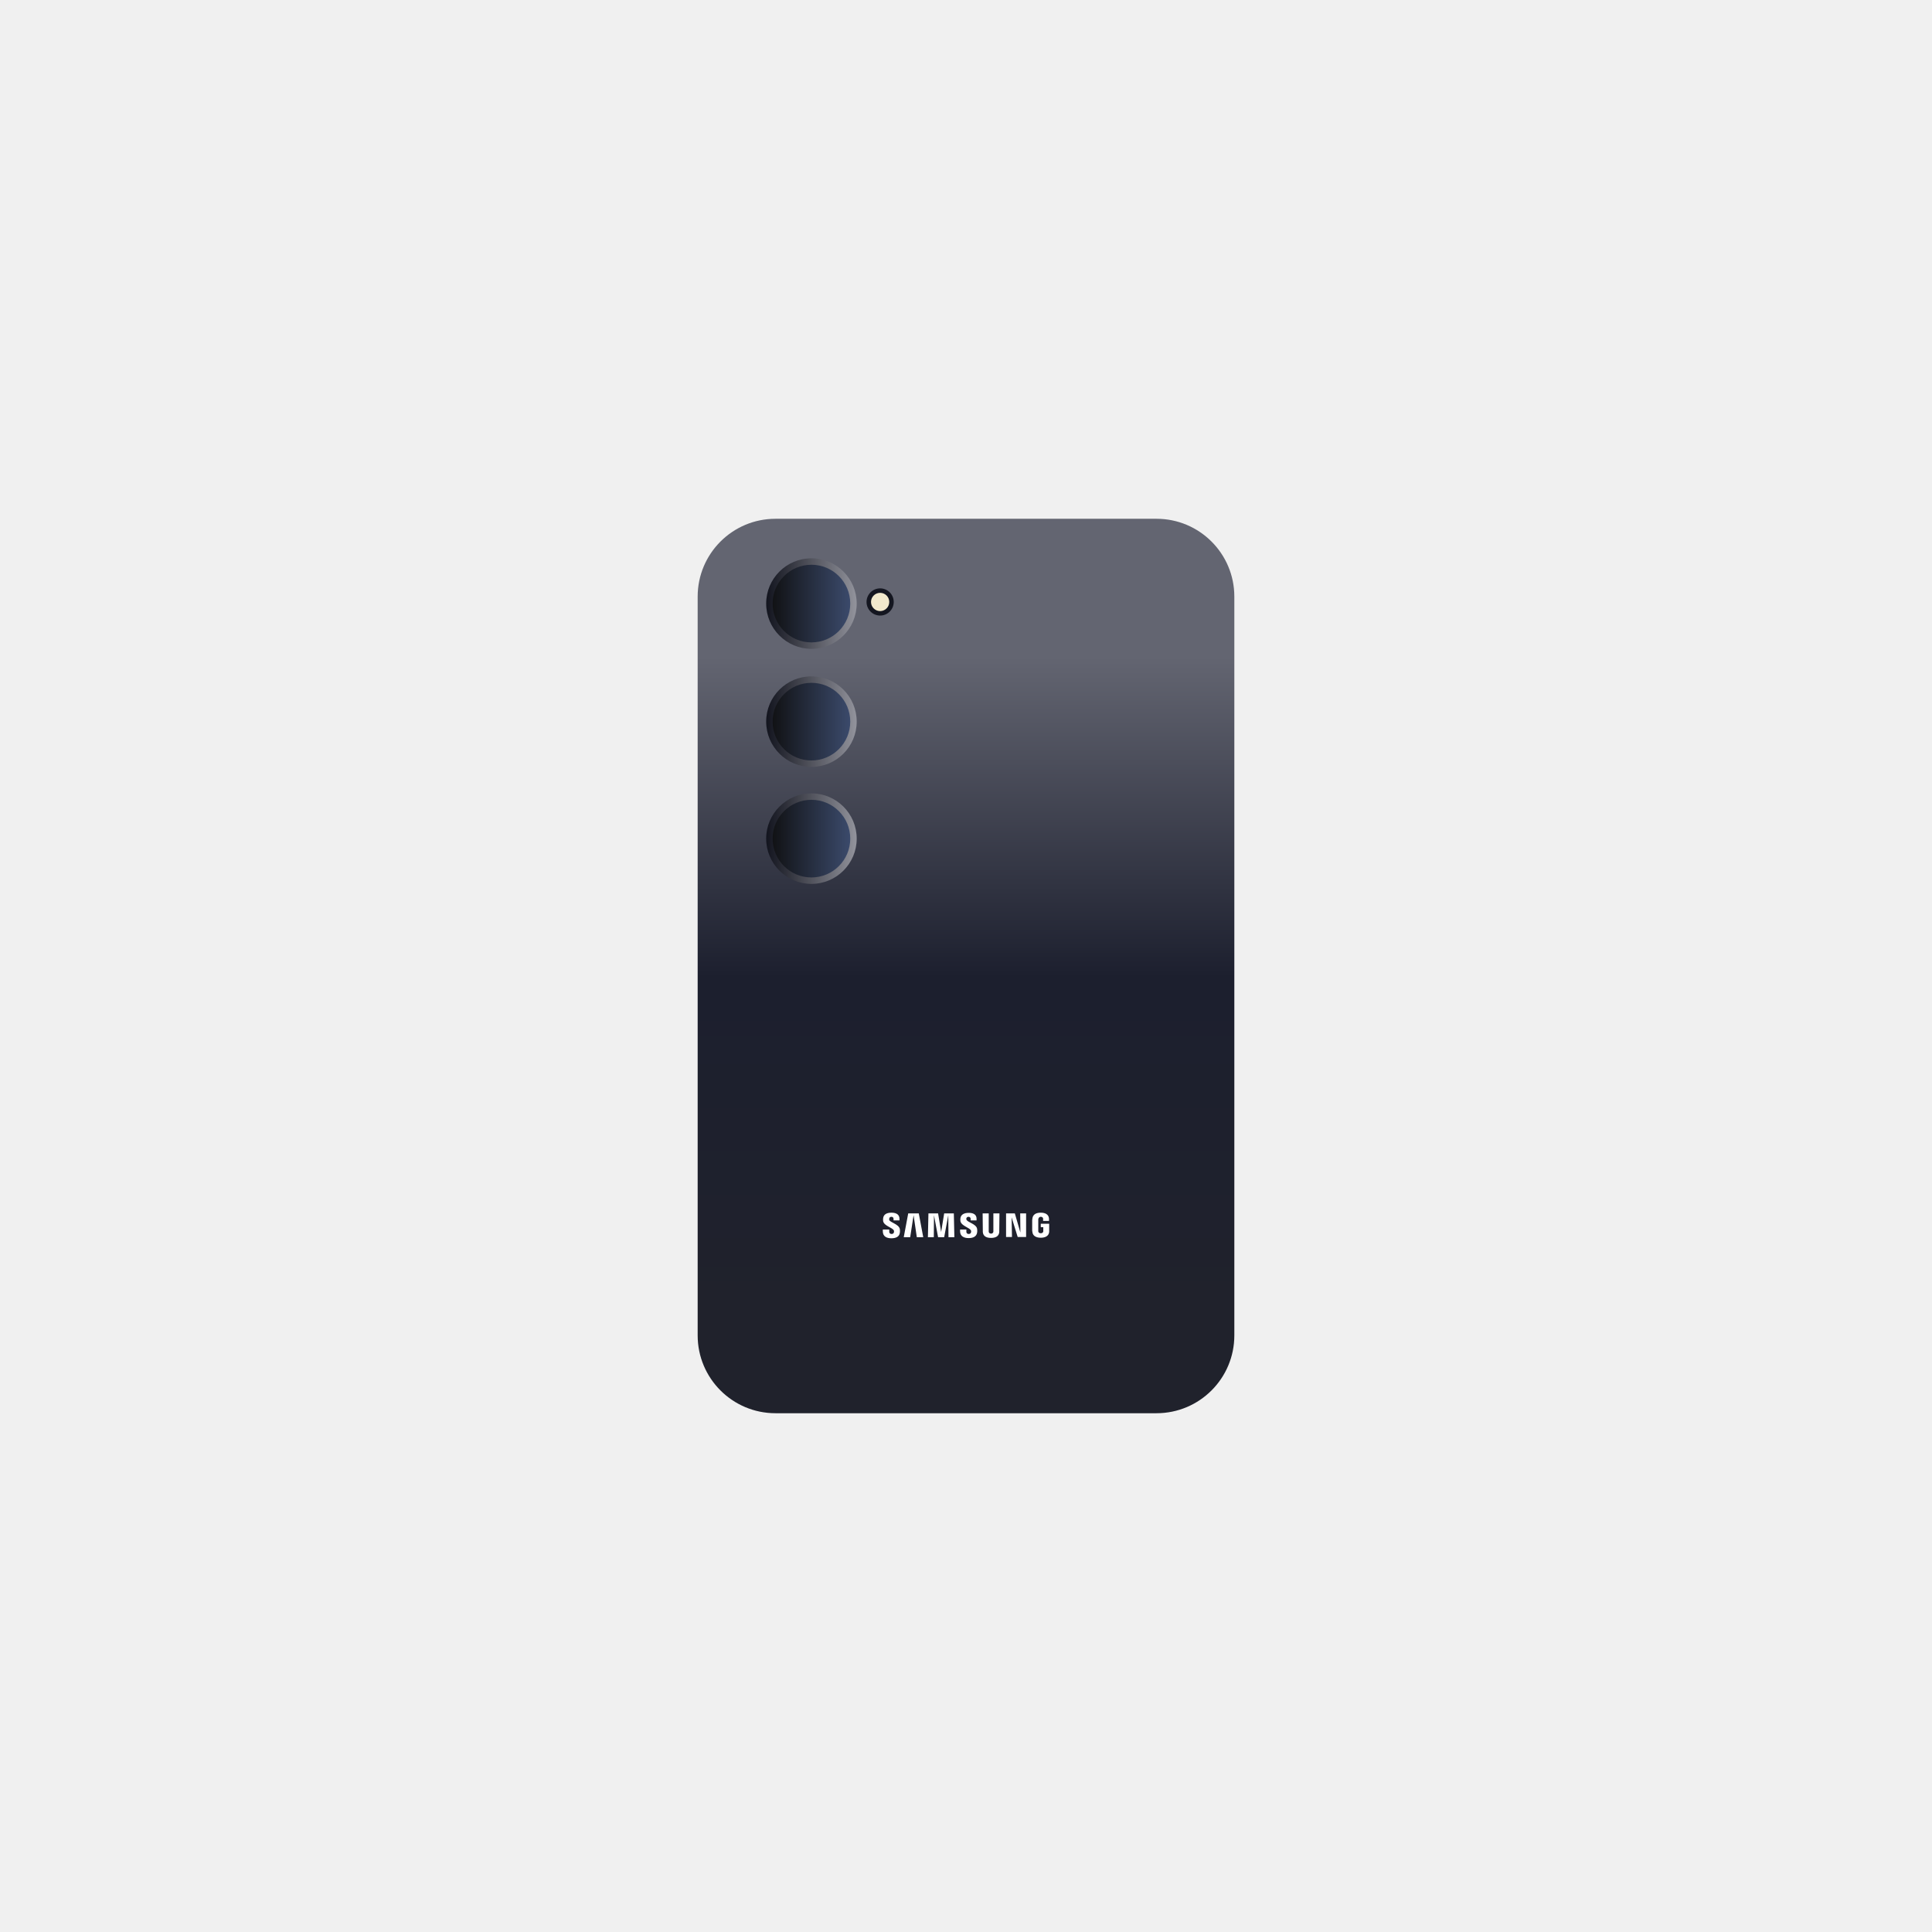
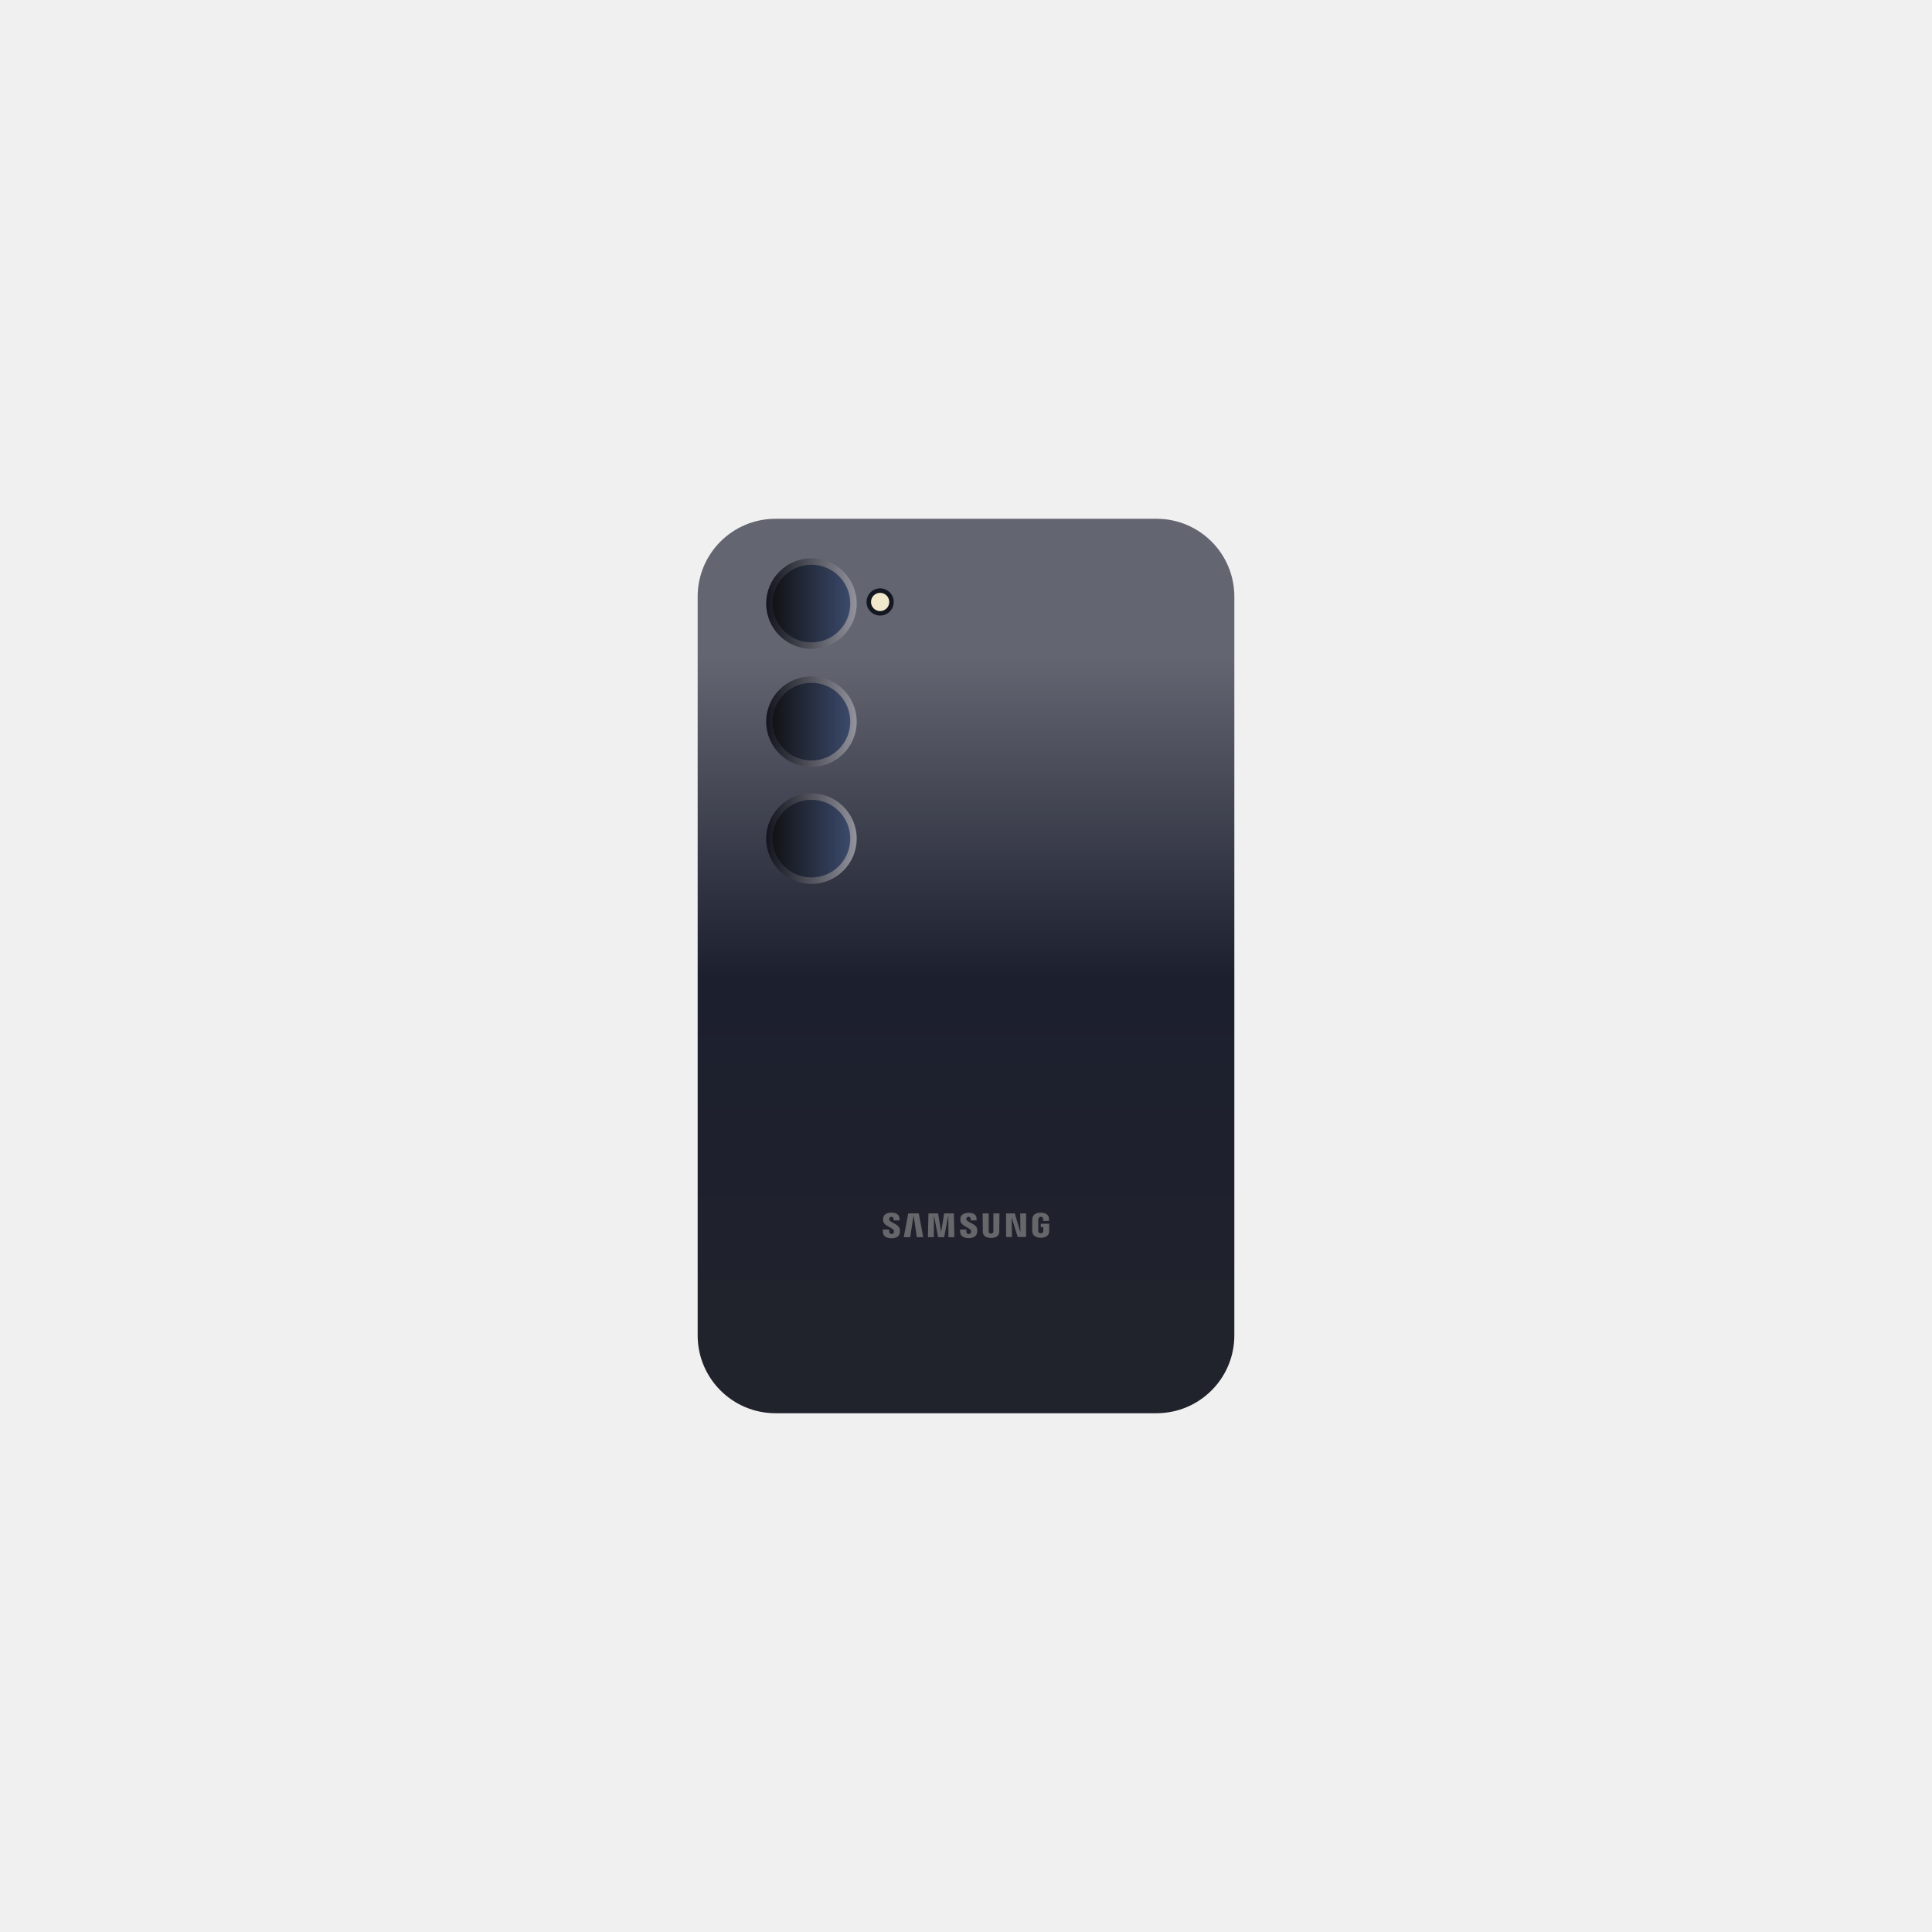
<svg xmlns="http://www.w3.org/2000/svg" width="108" height="108" viewBox="0 0 108 108">
  <defs>
    <linearGradient id="g1" gradientUnits="userSpaceOnUse" x1="54" y1="36.73" x2="54" y2="74.07">
      <stop offset="0" stop-color="#636571" />
      <stop offset="0.48" stop-color="#1c1f2e" />
      <stop offset="1" stop-color="#20222c" />
    </linearGradient>
    <linearGradient id="g2" gradientUnits="userSpaceOnUse" x1="47.89" y1="33.74" x2="42.83" y2="33.74">
      <stop offset="0" stop-color="#92939c" />
      <stop offset="1" stop-color="#12141e" />
    </linearGradient>
    <linearGradient id="g3" gradientUnits="userSpaceOnUse" x1="47.53" y1="33.74" x2="43.19" y2="33.74">
      <stop offset="0" stop-color="#3b4a6b" />
      <stop offset="1" stop-color="#111215" />
    </linearGradient>
    <linearGradient id="g4" gradientUnits="userSpaceOnUse" x1="47.89" y1="40.34" x2="42.83" y2="40.34">
      <stop offset="0" stop-color="#92939c" />
      <stop offset="1" stop-color="#12141e" />
    </linearGradient>
    <linearGradient id="g5" gradientUnits="userSpaceOnUse" x1="47.53" y1="40.34" x2="43.19" y2="40.34">
      <stop offset="0" stop-color="#3b4a6b" />
      <stop offset="1" stop-color="#111215" />
    </linearGradient>
    <linearGradient id="g6" gradientUnits="userSpaceOnUse" x1="47.89" y1="46.88" x2="42.83" y2="46.88">
      <stop offset="0" stop-color="#92939c" />
      <stop offset="1" stop-color="#12141e" />
    </linearGradient>
    <linearGradient id="g7" gradientUnits="userSpaceOnUse" x1="47.53" y1="46.88" x2="43.19" y2="46.88">
      <stop offset="0" stop-color="#3b4a6b" />
      <stop offset="1" stop-color="#111215" />
    </linearGradient>
  </defs>
  <path d="M43.35,29H64.65A4.35,4.35 0 0 1 69,33.35V74.65A4.35,4.35 0 0 1 64.65,79H43.35A4.35,4.35 0 0 1 39,74.65V33.35A4.35,4.35 0 0 1 43.35,29Z" fill="url(#g1)" />
  <path d="M42.83,33.74A2.53,2.53 0 1 1 47.89,33.74A2.53,2.53 0 1 1 42.83,33.74Z" fill="url(#g2)" />
  <path d="M43.19,33.74A2.17,2.17 0 1 1 47.53,33.74A2.17,2.17 0 1 1 43.19,33.74Z" fill="url(#g3)" />
  <path d="M42.83,40.34A2.53,2.53 0 1 1 47.89,40.34A2.53,2.53 0 1 1 42.83,40.34Z" fill="url(#g4)" />
  <path d="M43.19,40.34A2.17,2.17 0 1 1 47.53,40.34A2.17,2.17 0 1 1 43.19,40.34Z" fill="url(#g5)" />
  <path d="M42.83,46.88A2.53,2.53 0 1 1 47.89,46.88A2.53,2.53 0 1 1 42.83,46.88Z" fill="url(#g6)" />
  <path d="M43.19,46.88A2.17,2.17 0 1 1 47.53,46.88A2.17,2.17 0 1 1 43.19,46.88Z" fill="url(#g7)" />
  <path d="M48.44,33.65A0.76,0.76 0 1 1 49.96,33.65A0.76,0.76 0 1 1 48.44,33.65Z" fill="#141620" />
  <path d="M48.69,33.65A0.51,0.51 0 1 1 49.71,33.65A0.51,0.51 0 1 1 48.69,33.65Z" fill="#f1e8cc" />
-   <path d="m 58.18,68.41 l 0,0.19 l 0.14,0 l 0,0.19 c 0,0.02 0,0.04 0,0.05 c -0.01,0.04 -0.04,0.1 -0.14,0.1 c -0.1,0 -0.13,-0.06 -0.14,-0.1 c 0,-0.01 0,-0.03 0,-0.05 l 0,-0.61 c 0,-0.02 0,-0.05 0.01,-0.06 c 0.01,-0.03 0.04,-0.1 0.13,-0.1 c 0.1,0 0.13,0.07 0.13,0.1 c 0,0.02 0,0.05 0,0.05 L 58.31,68.25 l 0.33,0 l 0,-0.04 c 0,0 0,-0.05 0,-0.09 C 58.62,67.87 58.41,67.79 58.18,67.79 c -0.24,0 -0.44,0.08 -0.47,0.33 c 0,0.02 -0.01,0.06 -0.01,0.09 l 0,0.56 c 0,0.02 0,0.04 0.01,0.09 c 0.02,0.24 0.23,0.33 0.47,0.33 c 0.24,0 0.45,-0.09 0.47,-0.33 c 0,-0.04 0,-0.06 0,-0.09 L 58.65,68.41 Z m -2.31,-0.58 l -0.34,0 l 0,0.98 c 0,0.02 0,0.04 0,0.05 c -0.01,0.03 -0.03,0.1 -0.13,0.1 c -0.09,0 -0.12,-0.06 -0.13,-0.1 c 0,-0.01 0,-0.03 0,-0.05 l 0,-0.98 l -0.34,0 L 54.94,68.78 c 0,0.02 0,0.07 0,0.09 c 0.02,0.25 0.22,0.33 0.46,0.33 c 0.24,0 0.44,-0.08 0.46,-0.33 c 0,-0.01 0,-0.06 0,-0.09 z m -3.09,0 l -0.17,1.04 l -0.17,-1.04 l -0.54,0 l -0.03,1.33 l 0.33,0 l 0.01,-1.23 l 0.23,1.23 l 0.34,0 l 0.23,-1.23 l 0.01,1.23 l 0.33,0 l -0.03,-1.33 z m -2.01,0 l -0.25,1.33 l 0.36,0 l 0.19,-1.23 l 0.18,1.23 l 0.36,0 l -0.25,-1.33 z m 6.27,1.07 l -0.31,-1.07 l -0.49,0 l 0,1.32 l 0.33,0 l -0.02,-1.1 l 0.34,1.1 l 0.47,0 l 0,-1.32 l -0.33,0 z m -3.02,-0.72 c -0.01,-0.03 0,-0.05 0,-0.07 c 0.01,-0.04 0.04,-0.09 0.12,-0.09 c 0.08,0 0.12,0.05 0.12,0.12 l 0,0.08 l 0.33,0 l 0,-0.09 c 0,-0.29 -0.26,-0.33 -0.44,-0.33 c -0.23,0 -0.43,0.08 -0.46,0.29 c -0.01,0.06 -0.01,0.11 0,0.18 c 0.06,0.27 0.52,0.35 0.59,0.52 c 0.01,0.03 0.01,0.07 0,0.1 c -0.01,0.04 -0.04,0.09 -0.13,0.09 c -0.08,0 -0.13,-0.05 -0.13,-0.12 l 0,-0.13 l -0.35,0 l 0,0.1 c 0,0.29 0.23,0.38 0.48,0.38 c 0.24,0 0.43,-0.08 0.47,-0.3 c 0.02,-0.11 0,-0.19 0,-0.22 c -0.05,-0.28 -0.55,-0.36 -0.59,-0.51 m -4.32,0 c -0.01,-0.03 0,-0.06 0,-0.07 c 0.01,-0.04 0.04,-0.09 0.12,-0.09 c 0.08,0 0.12,0.05 0.12,0.12 l 0,0.08 l 0.33,0 l 0,-0.09 c 0,-0.29 -0.26,-0.34 -0.45,-0.34 c -0.24,0 -0.43,0.08 -0.46,0.3 c -0.01,0.06 -0.01,0.11 0,0.18 c 0.06,0.27 0.53,0.35 0.6,0.52 c 0.01,0.03 0.01,0.07 0,0.1 c -0.01,0.04 -0.04,0.09 -0.13,0.09 c -0.08,0 -0.13,-0.05 -0.13,-0.12 l 0,-0.13 l -0.36,0 l 0,0.1 c 0,0.3 0.23,0.39 0.48,0.39 c 0.24,0 0.44,-0.08 0.47,-0.3 c 0.02,-0.11 0,-0.19 0,-0.22 c -0.06,-0.28 -0.56,-0.36 -0.6,-0.52" fill="#ffffff" />
+   <path d="m 58.18,68.41 l 0,0.19 l 0.14,0 l 0,0.19 c 0,0.02 0,0.04 0,0.05 c -0.01,0.04 -0.04,0.1 -0.14,0.1 c -0.1,0 -0.13,-0.06 -0.14,-0.1 c 0,-0.01 0,-0.03 0,-0.05 l 0,-0.61 c 0,-0.02 0,-0.05 0.01,-0.06 c 0.01,-0.03 0.04,-0.1 0.13,-0.1 c 0.1,0 0.13,0.07 0.13,0.1 c 0,0.02 0,0.05 0,0.05 L 58.31,68.25 l 0.33,0 l 0,-0.04 c 0,0 0,-0.05 0,-0.09 C 58.62,67.87 58.41,67.79 58.18,67.79 c -0.24,0 -0.44,0.08 -0.47,0.33 c 0,0.02 -0.01,0.06 -0.01,0.09 l 0,0.56 c 0,0.02 0,0.04 0.01,0.09 c 0.02,0.24 0.23,0.33 0.47,0.33 c 0.24,0 0.45,-0.09 0.47,-0.33 c 0,-0.04 0,-0.06 0,-0.09 L 58.65,68.41 Z m -2.31,-0.58 l -0.34,0 l 0,0.98 c 0,0.02 0,0.04 0,0.05 c -0.01,0.03 -0.03,0.1 -0.13,0.1 c -0.09,0 -0.12,-0.06 -0.13,-0.1 c 0,-0.01 0,-0.03 0,-0.05 l 0,-0.98 l -0.34,0 L 54.94,68.78 c 0,0.02 0,0.07 0,0.09 c 0.02,0.25 0.22,0.33 0.46,0.33 c 0.24,0 0.44,-0.08 0.46,-0.33 c 0,-0.01 0,-0.06 0,-0.09 z m -3.09,0 l -0.17,1.04 l -0.17,-1.04 l -0.54,0 l -0.03,1.33 l 0.33,0 l 0.01,-1.23 l 0.23,1.23 l 0.34,0 l 0.23,-1.23 l 0.01,1.23 l 0.33,0 l -0.03,-1.33 z m -2.01,0 l -0.25,1.33 l 0.36,0 l 0.19,-1.23 l 0.18,1.23 l 0.36,0 l -0.25,-1.33 z m 6.27,1.07 l -0.31,-1.07 l -0.49,0 l 0,1.32 l 0.33,0 l -0.02,-1.1 l 0.34,1.1 l 0.47,0 l 0,-1.32 l -0.33,0 z m -3.02,-0.72 c -0.01,-0.03 0,-0.05 0,-0.07 c 0.01,-0.04 0.04,-0.09 0.12,-0.09 c 0.08,0 0.12,0.05 0.12,0.12 l 0,0.08 l 0.33,0 l 0,-0.09 c 0,-0.29 -0.26,-0.33 -0.44,-0.33 c -0.23,0 -0.43,0.08 -0.46,0.29 c -0.01,0.06 -0.01,0.11 0,0.18 c 0.06,0.27 0.52,0.35 0.59,0.52 c 0.01,0.03 0.01,0.07 0,0.1 c -0.01,0.04 -0.04,0.09 -0.13,0.09 c -0.08,0 -0.13,-0.05 -0.13,-0.12 l 0,-0.13 l -0.35,0 l 0,0.1 c 0,0.29 0.23,0.38 0.48,0.38 c 0.24,0 0.43,-0.08 0.47,-0.3 c 0.02,-0.11 0,-0.19 0,-0.22 c -0.05,-0.28 -0.55,-0.36 -0.59,-0.51 m -4.32,0 c -0.01,-0.03 0,-0.06 0,-0.07 c 0.01,-0.04 0.04,-0.09 0.12,-0.09 c 0.08,0 0.12,0.05 0.12,0.12 l 0,0.08 l 0.33,0 l 0,-0.09 c 0,-0.29 -0.26,-0.34 -0.45,-0.34 c -0.24,0 -0.43,0.08 -0.46,0.3 c -0.01,0.06 -0.01,0.11 0,0.18 c 0.06,0.27 0.53,0.35 0.6,0.52 c 0.01,0.03 0.01,0.07 0,0.1 c -0.01,0.04 -0.04,0.09 -0.13,0.09 c -0.08,0 -0.13,-0.05 -0.13,-0.12 l 0,-0.13 l -0.36,0 l 0,0.1 c 0,0.3 0.23,0.39 0.48,0.39 c 0.24,0 0.44,-0.08 0.47,-0.3 c 0.02,-0.11 0,-0.19 0,-0.22 c -0.06,-0.28 -0.56,-0.36 -0.6,-0.52" fill="#66676b" />
</svg>
